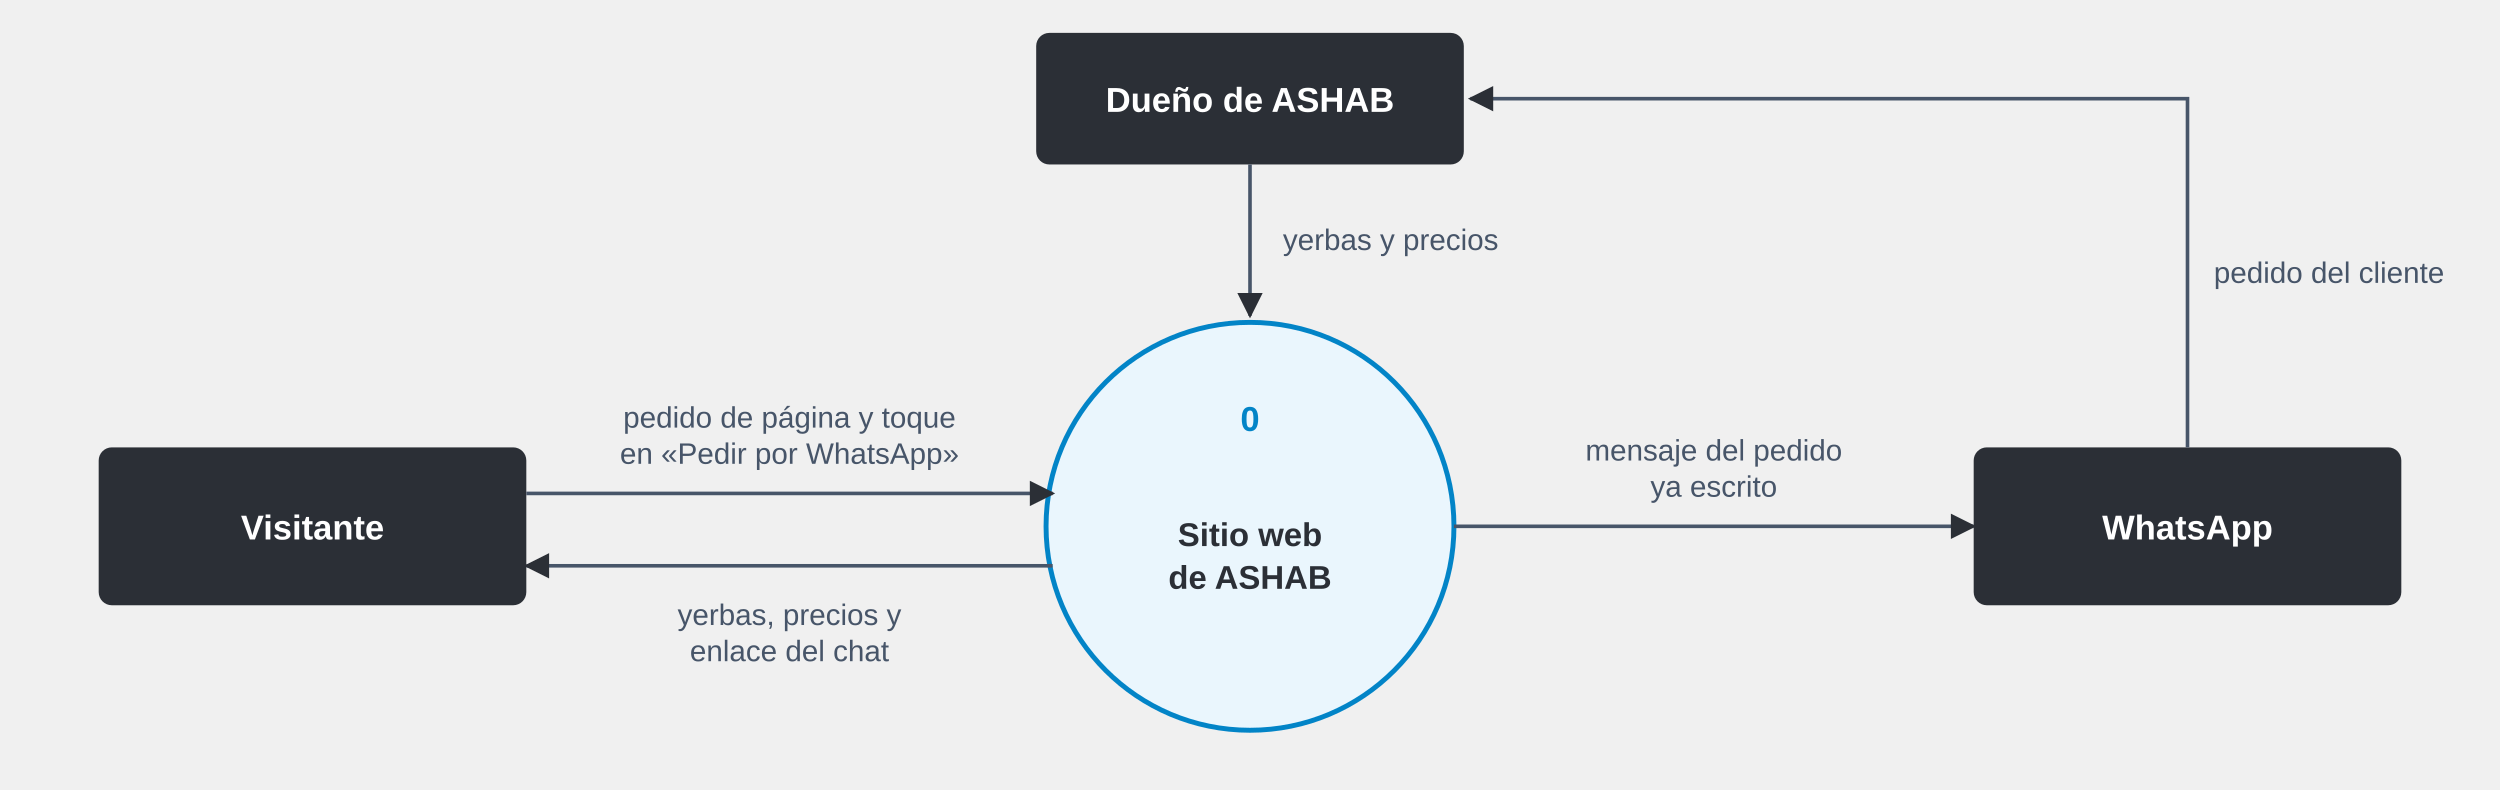
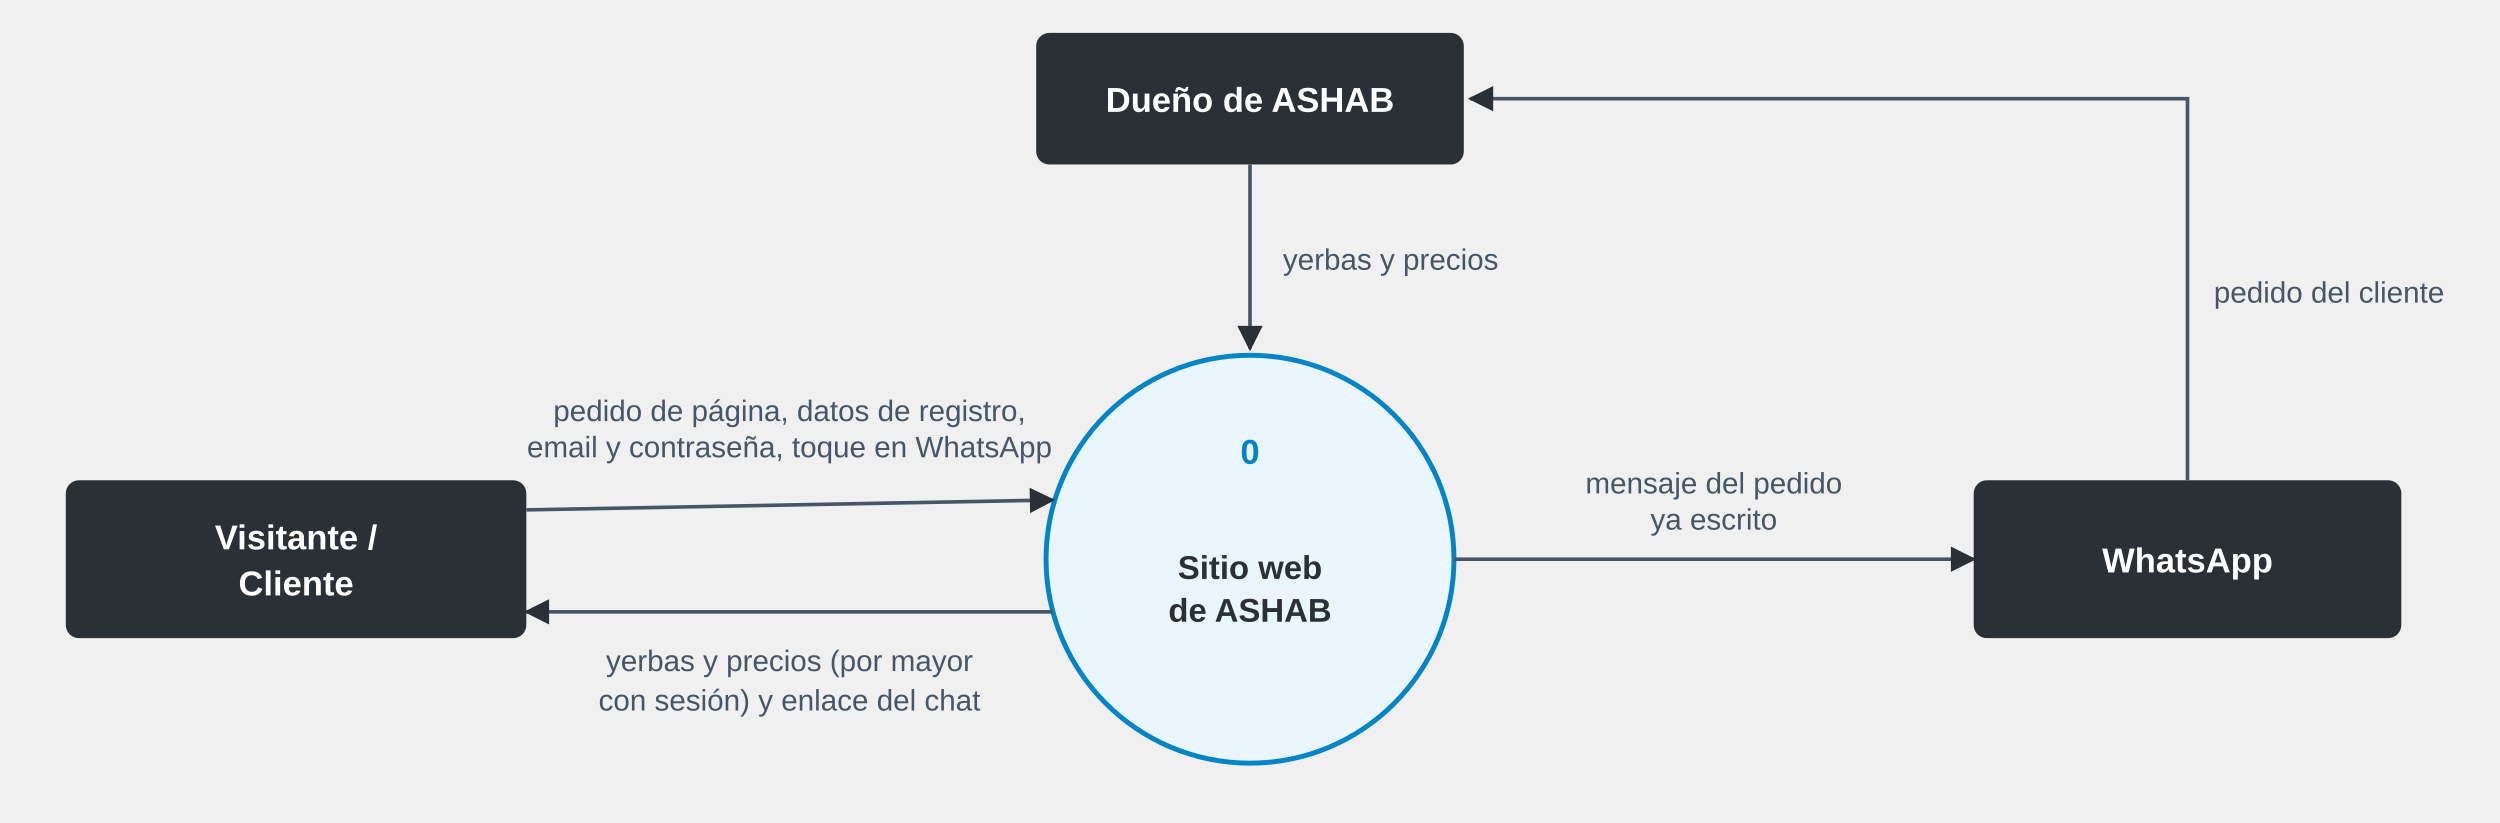
- <svg xmlns="http://www.w3.org/2000/svg" viewBox="0 0 760 240" width="780" font-family="Montserrat, Liberation Sans, Arial, sans-serif">
+ <svg xmlns="http://www.w3.org/2000/svg" viewBox="0 0 760 250" width="780" font-family="Montserrat, Liberation Sans, Arial, sans-serif">
  <defs>
    <marker id="fl" viewBox="0 0 10 10" refX="9" refY="5" markerWidth="7" markerHeight="7" orient="auto-start-reverse">
      <path d="M0,0 L10,5 L0,10 z" fill="#2B2F36" />
    </marker>
    <marker id="fr" viewBox="0 0 10 10" refX="9" refY="5" markerWidth="7" markerHeight="7" orient="auto-start-reverse">
      <path d="M0,0 L10,5 L0,10 z" fill="#0284C7" />
    </marker>
  </defs>
-   <circle cx="380" cy="160" r="62" fill="#EAF6FD" stroke="#0284C7" stroke-width="1.5" />
-   <text x="380" y="131.0" text-anchor="middle" font-size="10.5" fill="#0284C7" font-weight="bold">0</text>
-   <text x="380" y="166" text-anchor="middle" font-size="10" fill="#2B2F36" font-weight="bold">Sitio web</text>
-   <text x="380" y="179" text-anchor="middle" font-size="10" fill="#2B2F36" font-weight="bold">de ASHAB</text>
-   <rect x="30" y="136" width="130" height="48" rx="4" fill="#2B2F36" />
-   <text x="95.0" y="164.0" text-anchor="middle" font-size="10.5" fill="#fff" font-weight="bold">Visitante</text>
+   <circle cx="380" cy="170" r="62" fill="#EAF6FD" stroke="#0284C7" stroke-width="1.5" />
+   <text x="380" y="141.0" text-anchor="middle" font-size="10.5" fill="#0284C7" font-weight="bold">0</text>
+   <text x="380" y="176" text-anchor="middle" font-size="10" fill="#2B2F36" font-weight="bold">Sitio web</text>
+   <text x="380" y="189" text-anchor="middle" font-size="10" fill="#2B2F36" font-weight="bold">de ASHAB</text>
+   <rect x="20" y="146" width="140" height="48" rx="4" fill="#2B2F36" />
+   <text x="90.0" y="167.0" text-anchor="middle" font-size="10.5" fill="#fff" font-weight="bold">Visitante /</text>
+   <text x="90.0" y="181.0" text-anchor="middle" font-size="10.5" fill="#fff" font-weight="bold">Cliente</text>
  <rect x="315" y="10" width="130" height="40" rx="4" fill="#2B2F36" />
  <text x="380.0" y="34.0" text-anchor="middle" font-size="10.5" fill="#fff" font-weight="bold">Dueño de ASHAB</text>
-   <rect x="600" y="136" width="130" height="48" rx="4" fill="#2B2F36" />
-   <text x="665.0" y="164.0" text-anchor="middle" font-size="10.5" fill="#fff" font-weight="bold">WhatsApp</text>
-   <line x1="160" y1="150" x2="320" y2="150" stroke="#475569" stroke-width="1.1" marker-end="url(#fl)" />
-   <text x="240" y="130" text-anchor="middle" font-size="9" fill="#475569">pedido de página y toque</text>
-   <text x="240" y="141" text-anchor="middle" font-size="9" fill="#475569">en «Pedir por WhatsApp»</text>
-   <line x1="320" y1="172" x2="160" y2="172" stroke="#475569" stroke-width="1.1" marker-end="url(#fl)" />
-   <text x="240" y="190" text-anchor="middle" font-size="9" fill="#475569">yerbas, precios y</text>
-   <text x="240" y="201" text-anchor="middle" font-size="9" fill="#475569">enlace del chat</text>
-   <line x1="380" y1="50" x2="380" y2="96" stroke="#475569" stroke-width="1.1" marker-end="url(#fl)" />
-   <text x="390" y="76" text-anchor="start" font-size="9" fill="#475569">yerbas y precios</text>
-   <line x1="442" y1="160" x2="600" y2="160" stroke="#475569" stroke-width="1.1" marker-end="url(#fl)" />
-   <text x="521" y="140" text-anchor="middle" font-size="9" fill="#475569">mensaje del pedido</text>
-   <text x="521" y="151" text-anchor="middle" font-size="9" fill="#475569">ya escrito</text>
-   <path d="M665,136 L665,30 L447,30" fill="none" stroke="#475569" stroke-width="1.1" marker-end="url(#fl)" />
-   <text x="673" y="86" text-anchor="start" font-size="9" fill="#475569">pedido del cliente</text>
+   <rect x="600" y="146" width="130" height="48" rx="4" fill="#2B2F36" />
+   <text x="665.0" y="174.0" text-anchor="middle" font-size="10.5" fill="#fff" font-weight="bold">WhatsApp</text>
+   <line x1="160" y1="155" x2="320" y2="152" stroke="#475569" stroke-width="1.1" marker-end="url(#fl)" />
+   <text x="240" y="128" text-anchor="middle" font-size="9" fill="#475569">pedido de página, datos de registro,</text>
+   <text x="240" y="139" text-anchor="middle" font-size="9" fill="#475569">email y contraseña, toque en WhatsApp</text>
+   <line x1="320" y1="186" x2="160" y2="186" stroke="#475569" stroke-width="1.1" marker-end="url(#fl)" />
+   <text x="240" y="204" text-anchor="middle" font-size="9" fill="#475569">yerbas y precios (por mayor</text>
+   <text x="240" y="216" text-anchor="middle" font-size="9" fill="#475569">con sesión) y enlace del chat</text>
+   <line x1="380" y1="50" x2="380" y2="106" stroke="#475569" stroke-width="1.1" marker-end="url(#fl)" />
+   <text x="390" y="82" text-anchor="start" font-size="9" fill="#475569">yerbas y precios</text>
+   <line x1="442" y1="170" x2="600" y2="170" stroke="#475569" stroke-width="1.1" marker-end="url(#fl)" />
+   <text x="521" y="150" text-anchor="middle" font-size="9" fill="#475569">mensaje del pedido</text>
+   <text x="521" y="161" text-anchor="middle" font-size="9" fill="#475569">ya escrito</text>
+   <path d="M665,146 L665,30 L447,30" fill="none" stroke="#475569" stroke-width="1.1" marker-end="url(#fl)" />
+   <text x="673" y="92" text-anchor="start" font-size="9" fill="#475569">pedido del cliente</text>
</svg>
